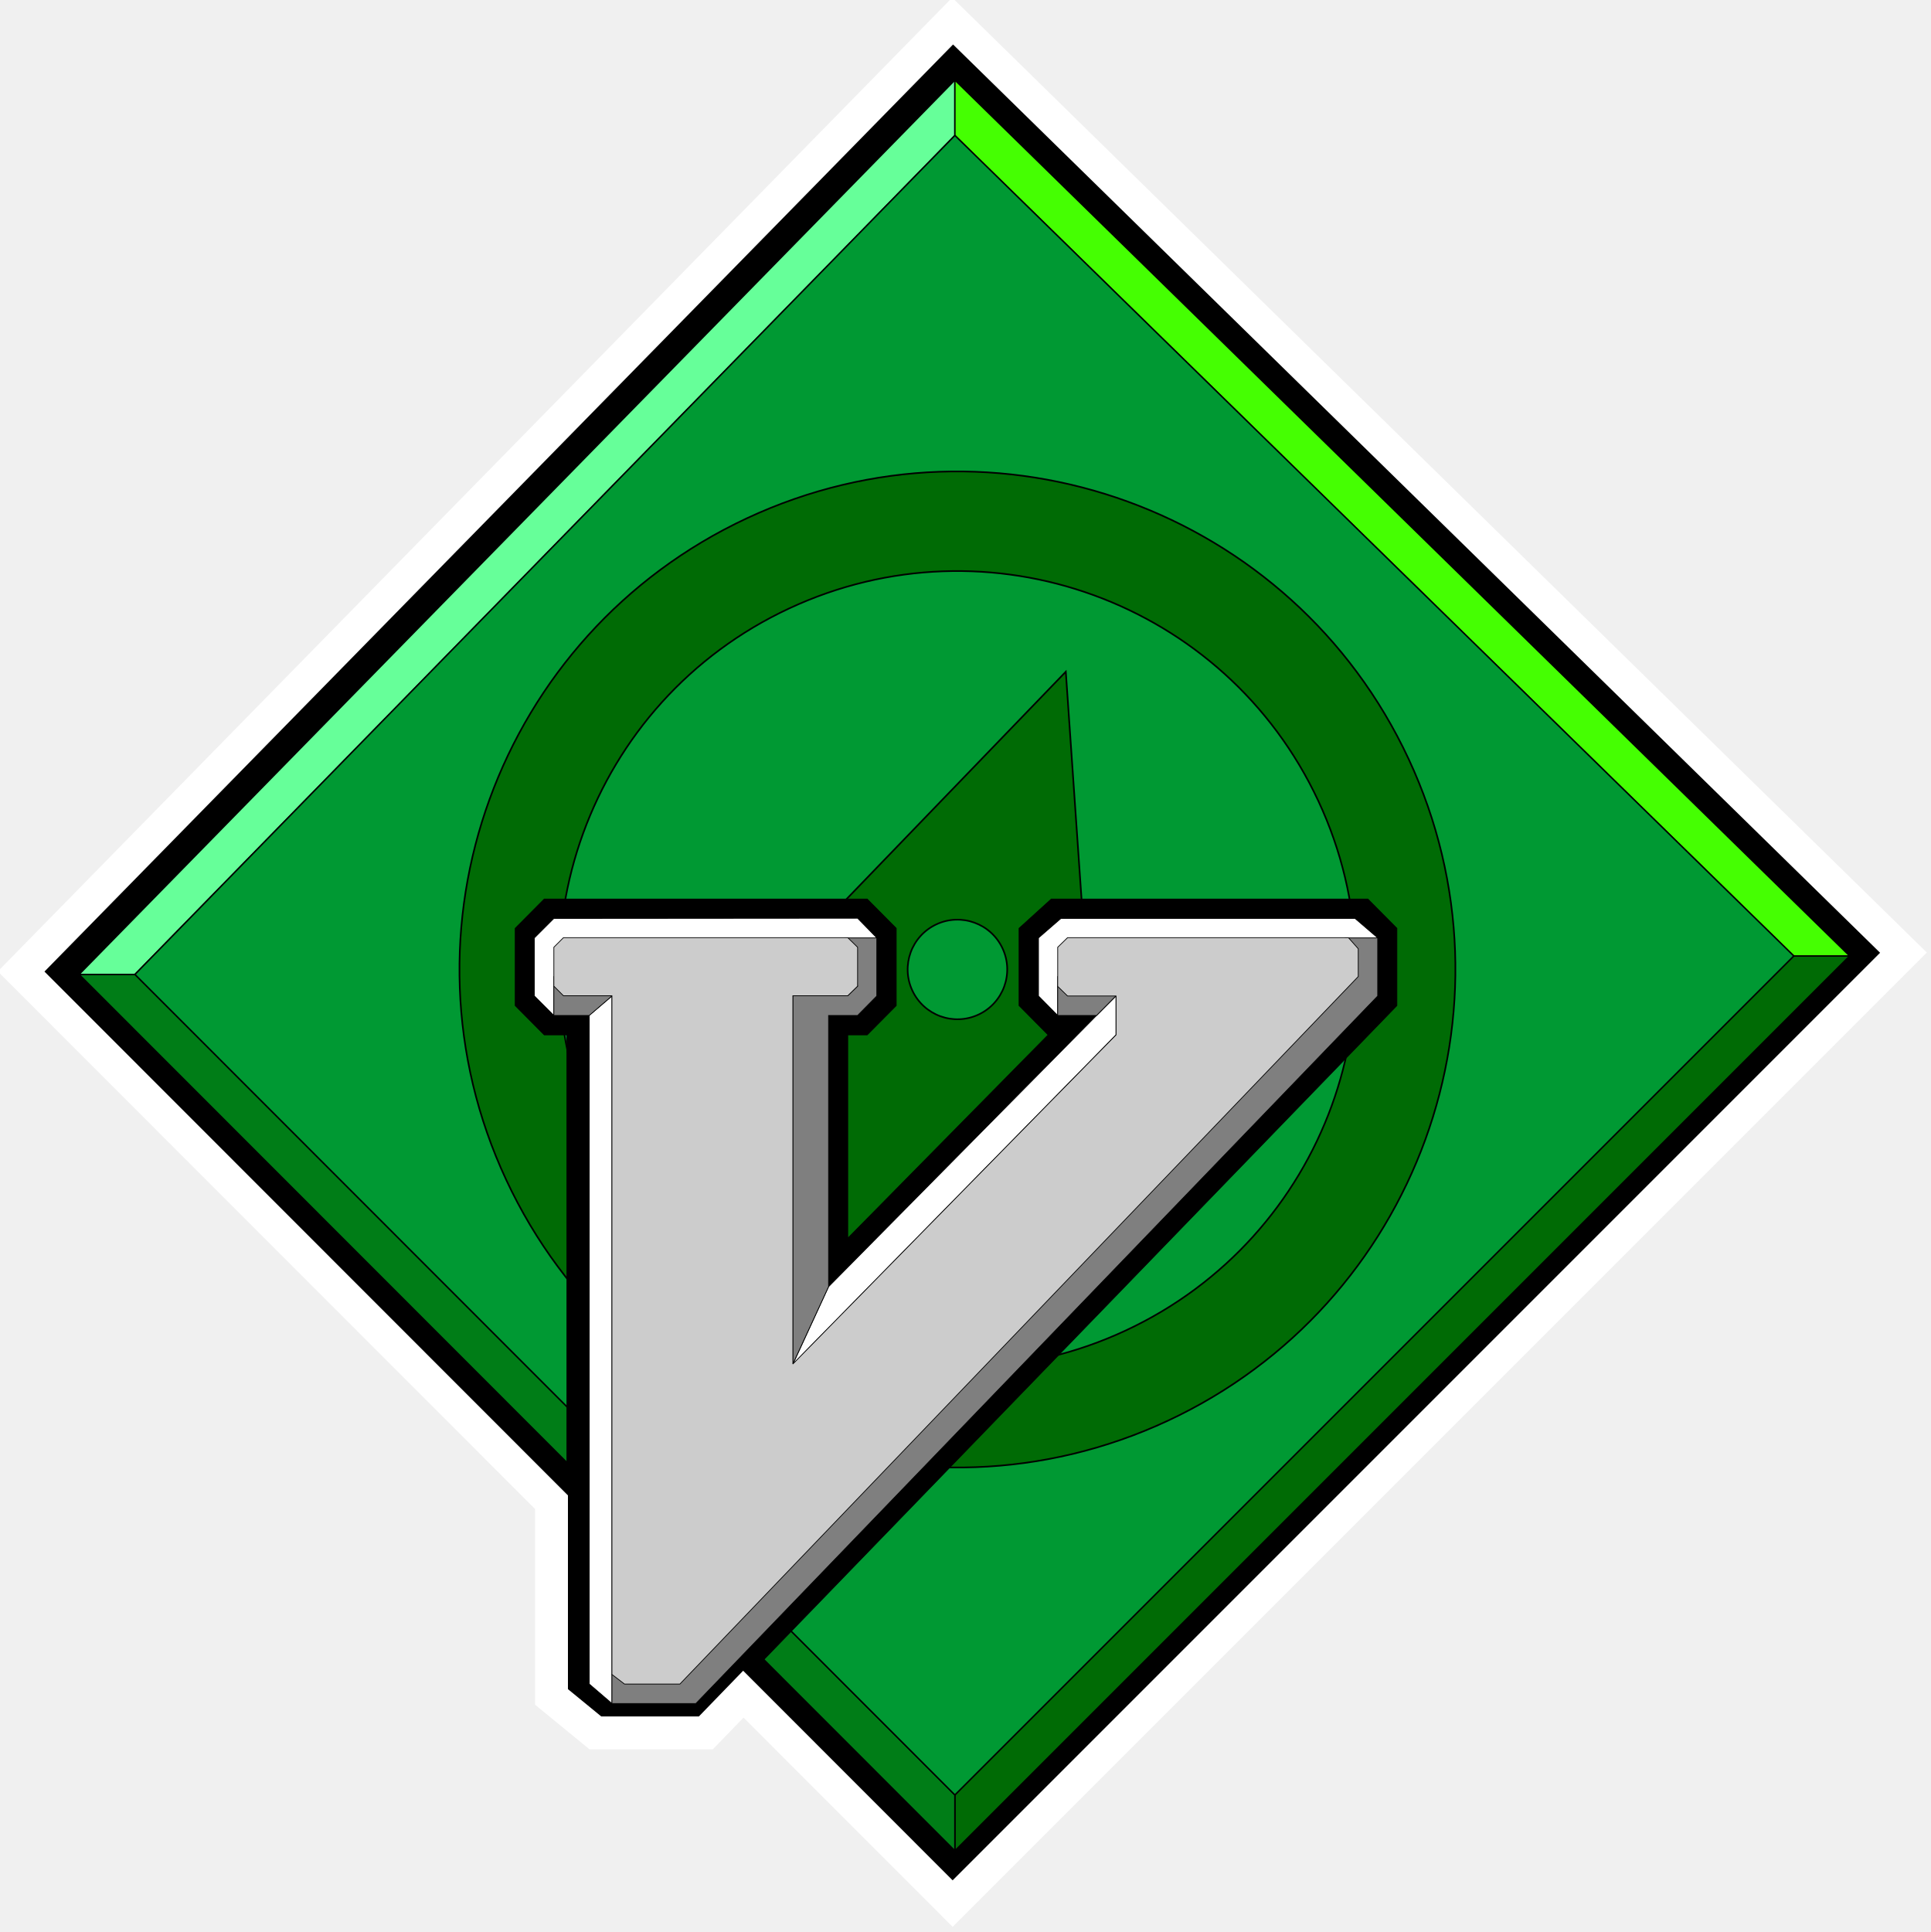
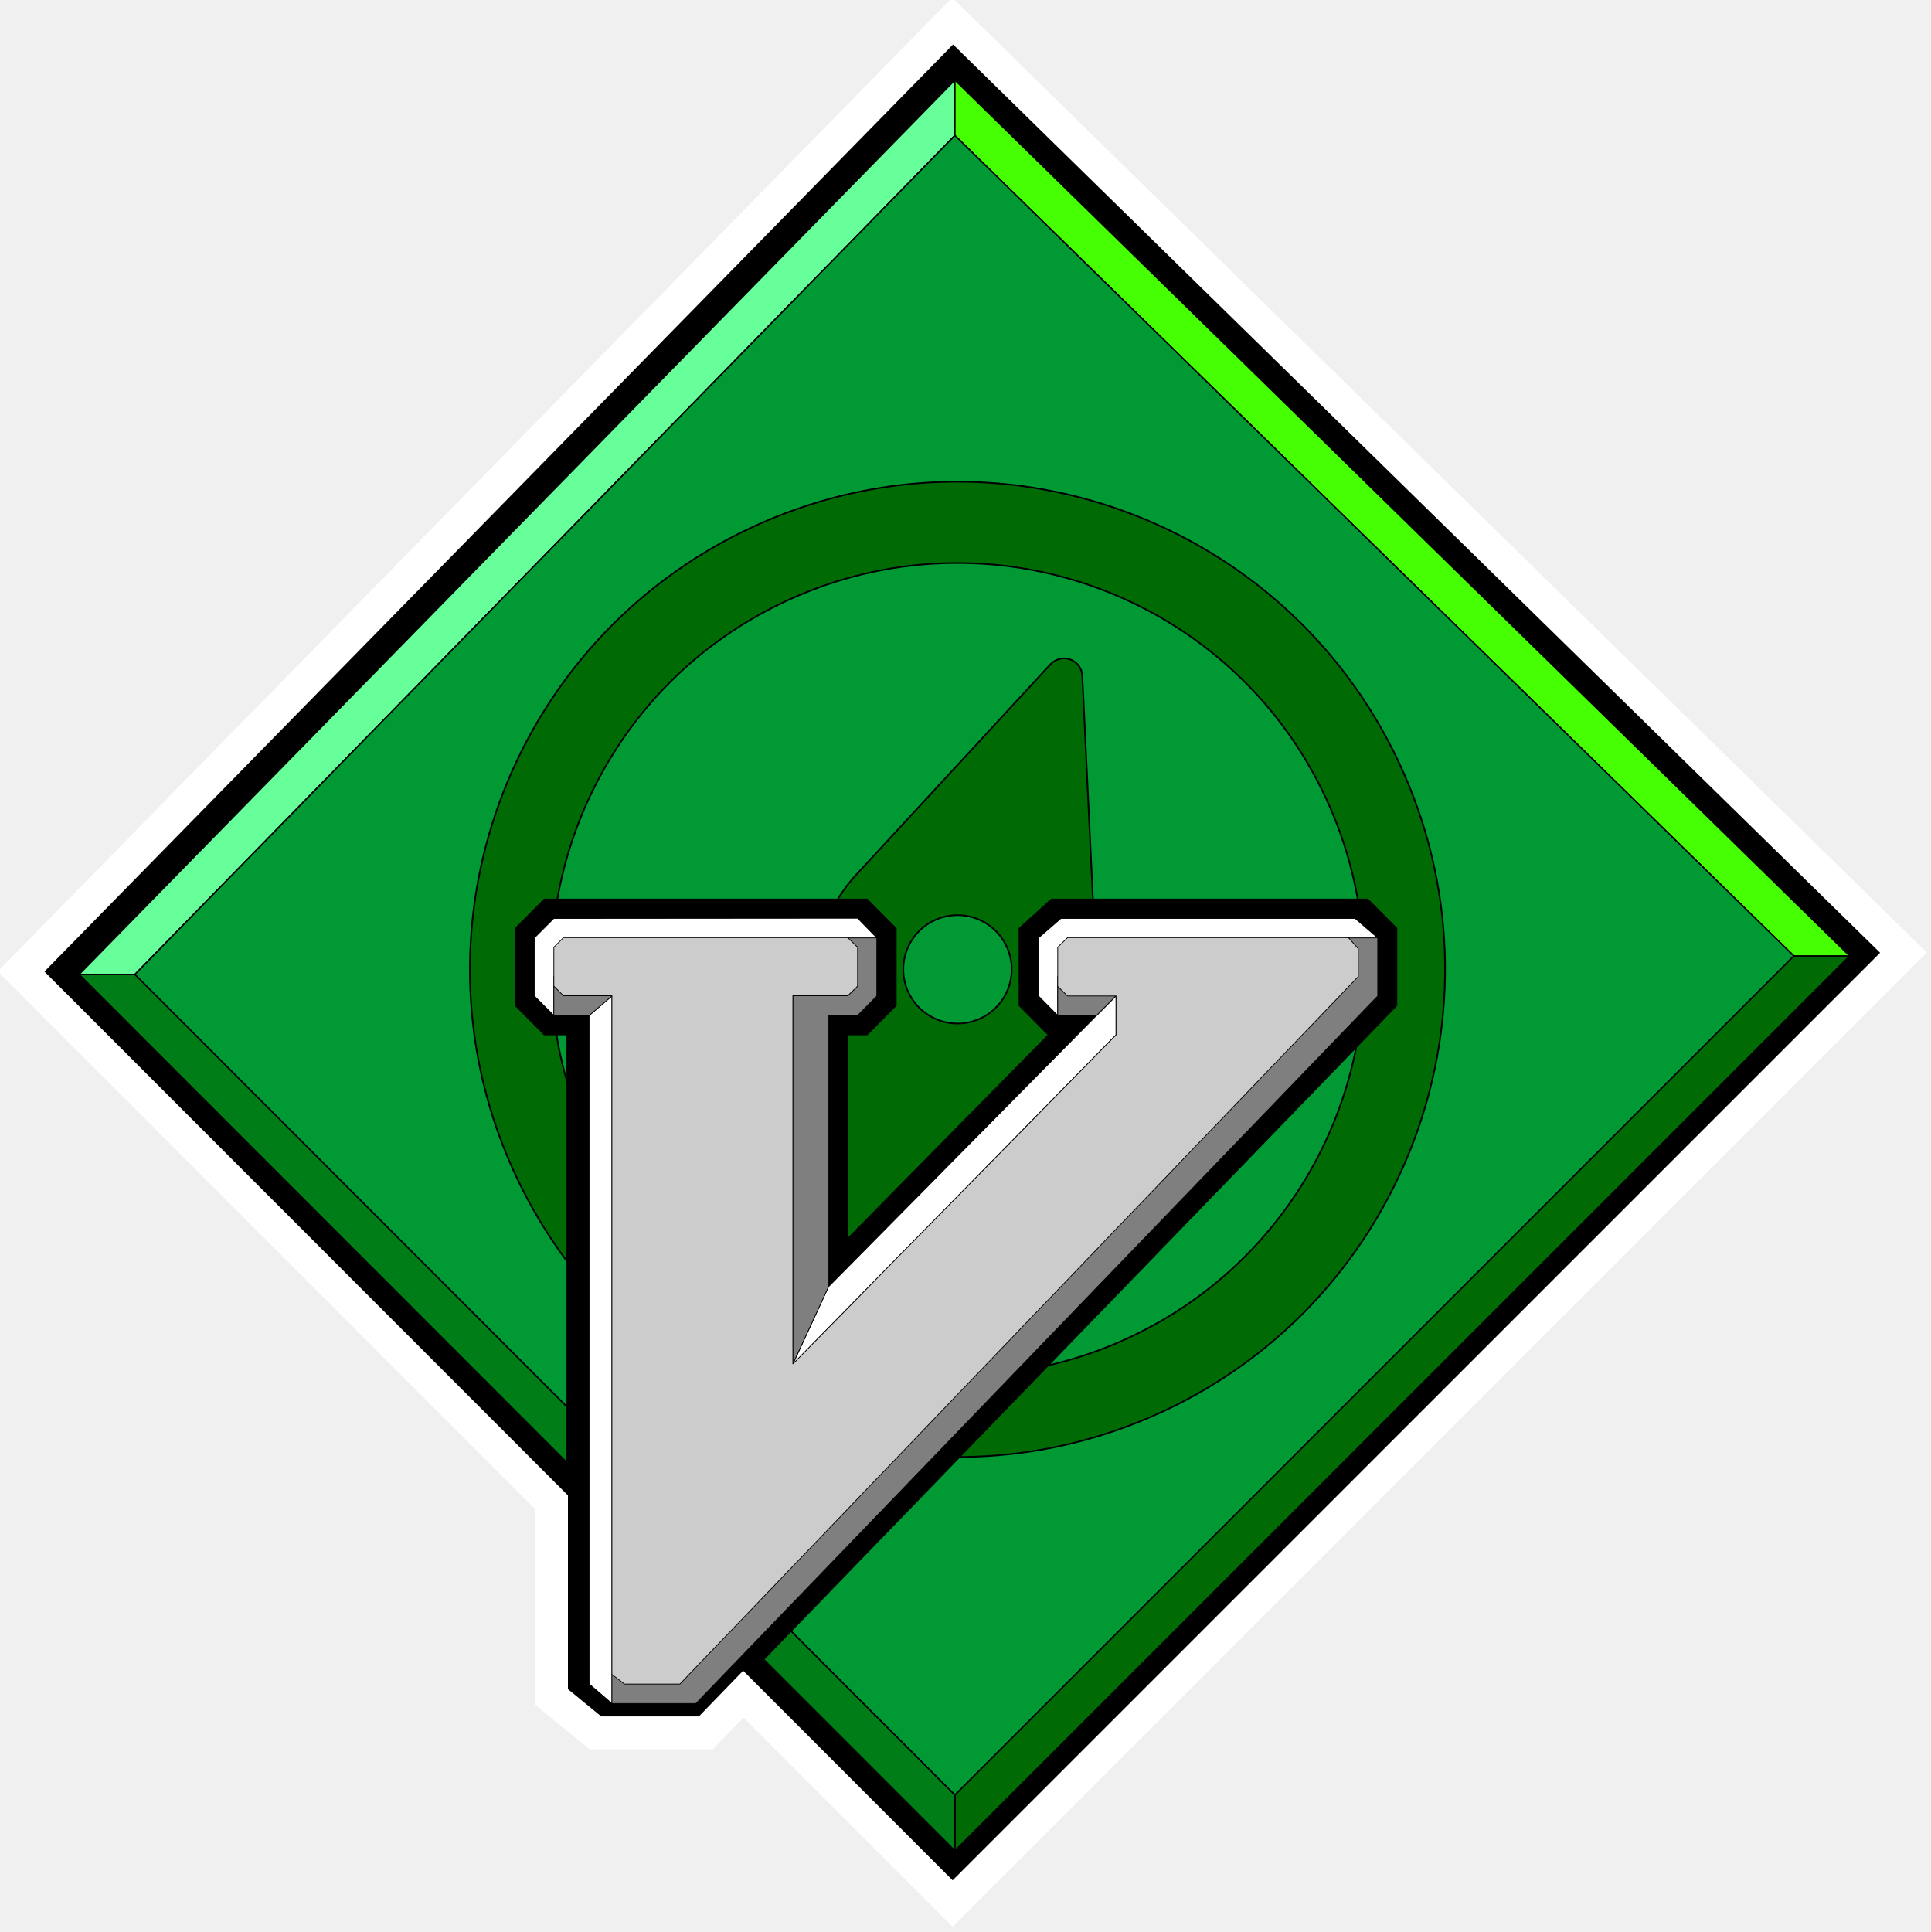
<svg xmlns="http://www.w3.org/2000/svg" width="293.575" height="293.806" viewBox="0 0 293.575 293.806" version="1.1" id="svg90">
  <defs id="defs94">
    <linearGradient id="swatch17">
      <stop style="stop-color:#000000;stop-opacity:1;" offset="0" id="stop17" />
    </linearGradient>
  </defs>
  <g id="vimb-app-icon">
    <g id="vim-logo-green-tile" style="display:inline">
      <path fill-rule="evenodd" fill="#000000" fill-opacity="1" d="M 286.999,145.374 145.229,6.488 6.342,148.183 145.229,287.144 286.999,145.374" id="path2" style="display:inline" />
      <path fill="none" stroke-width="0.216" stroke-linecap="butt" stroke-linejoin="miter" stroke="#000000" stroke-opacity="1" stroke-miterlimit="2.613" d="M 287.351,145.374 145.582,6.488 6.695,148.183 145.582,287.144 Z m 0,0" id="path4" style="display:inline" />
      <path fill-rule="evenodd" fill="#006b05" fill-opacity="1" d="m 272.815,145.374 h 8.496 L 145.229,281.456 v -8.496 L 272.815,145.374" id="path6" />
      <path fill="none" stroke-width="0.216" stroke-linecap="butt" stroke-linejoin="miter" stroke="#000000" stroke-opacity="1" stroke-miterlimit="2.613" d="m 272.815,145.374 h 8.496 L 145.229,281.456 v -8.496 z m 0,0" id="path8" />
      <path fill-rule="evenodd" fill="#007d17" fill-opacity="1" d="m 12.03,148.183 h 8.496 l 124.703,124.777 v 8.496 L 12.03,148.183" id="path10" />
      <path fill="none" stroke-width="0.216" stroke-linecap="butt" stroke-linejoin="miter" stroke="#000000" stroke-opacity="1" stroke-miterlimit="2.613" d="m 12.03,148.183 h 8.496 l 124.703,124.777 v 8.496 z m 0,0" id="path12" />
      <path fill-rule="evenodd" fill="#66ff99" fill-opacity="1" d="m 145.229,20.601 v -8.426 L 12.03,148.183 h 8.496 L 145.229,20.601" id="path14" style="display:inline" />
      <path fill="none" stroke-width="0.216" stroke-linecap="butt" stroke-linejoin="miter" stroke="#000000" stroke-opacity="1" stroke-miterlimit="2.613" d="m 145.229,20.601 v -8.426 L 12.03,148.183 h 8.496 z m 0,0" id="path16" />
      <path fill-rule="evenodd" fill="#45ff02" fill-opacity="1" d="m 145.229,12.175 v 8.426 L 272.815,145.374 h 8.496 L 145.229,12.175" id="path18" />
      <path fill="none" stroke-width="0.216" stroke-linecap="butt" stroke-linejoin="miter" stroke="#000000" stroke-opacity="1" stroke-miterlimit="2.613" d="m 145.229,12.175 v 8.426 L 272.815,145.374 h 8.496 z m 0,0" id="path20" />
      <path fill-rule="evenodd" fill="#009933" fill-opacity="1" d="M 145.229,272.96 272.815,145.374 145.229,20.601 20.526,148.183 145.229,272.96" id="path22" />
      <path fill="none" stroke-width="0.216" stroke-linecap="butt" stroke-linejoin="miter" stroke="#000000" stroke-opacity="1" stroke-miterlimit="2.613" d="M 145.229,272.96 272.815,145.374 145.229,20.601 20.526,148.183 Z m 0,0" id="path24" style="display:inline" />
    </g>
-     <g id="remix-icon-compass-3-line" transform="rotate(-25,145.6182,147.4288)" style="fill:#006b05;fill-opacity:1;stroke:none">
+     <g id="compass" transform="translate(247,-47)" style="display:inline;fill:#006b05;fill-opacity:1;stroke:#000000;stroke-width:0.25;stroke-dasharray:none;stroke-opacity:1">
+       <path d="m -87.206,147.996 -29.471,31.921 a 21.665,21.665 0 0 0 -5.897,16.202 l 2.057,43.397 a 2.801,2.801 0 0 0 2.95,2.624 2.966,2.966 0 0 0 1.866,-0.87 l 29.471,-31.921 a 21.665,21.665 0 0 0 5.897,-16.202 l -2.057,-43.397 a 2.801,2.801 0 0 0 -2.95,-2.624 2.966,2.966 0 0 0 -1.866,0.87 z m -10.686,53.884 a 8.238,8.238 0 1 1 3.985,-10.947 8.238,8.238 0 0 1 -3.985,10.947 z" id="path1" style="fill:#006b05;fill-opacity:1;stroke:#000000;stroke-width:0.25;stroke-dasharray:none;stroke-opacity:1" />
+       <path d="m -70.041,261.607 a 74.14,74.14 0 1 1 35.861,-98.526 74.14,74.14 0 0 1 -35.861,98.526 z M -127.484,138.419 a 61.783,61.783 0 1 0 82.105,29.884 61.783,61.783 0 0 0 -82.105,-29.884 z" id="path2-1" style="fill:#006b05;fill-opacity:1;stroke:#000000;stroke-width:0.25;stroke-dasharray:none;stroke-opacity:1" />
+     </g>
+     <g id="remix-icon-compass-3-line" transform="rotate(-25,145.6182,147.4288)" style="display:none;fill:#006b05;fill-opacity:1;stroke:none">
      <path id="path15" style="fill:#006b05;fill-opacity:1;stroke:none;stroke-width:7.572" d="m 179.691,113.355 -49.217,18.93 -18.93,49.219 49.217,-18.93 z m -34.074,26.502 c 4.182,0 7.572,3.39 7.572,7.572 0,4.182 -3.39,7.572 -7.572,7.572 -4.182,0 -7.57,-3.39 -7.57,-7.572 0,-4.182 3.388,-7.572 7.57,-7.572 z" />
      <path id="path11" style="fill:#006b05;fill-opacity:1;stroke:none;stroke-width:7.572" d="m 145.617,71.709 c -41.819,0 -75.719,33.902 -75.719,75.721 0,41.818 33.9,75.719 75.719,75.719 41.818,0 75.721,-33.9 75.721,-75.719 0,-41.819 -33.902,-75.721 -75.721,-75.721 z m 0,15.145 c 33.455,0 60.576,27.121 60.576,60.576 0,33.455 -27.121,60.576 -60.576,60.576 -33.455,0 -60.574,-27.121 -60.574,-60.576 0,-33.455 27.119,-60.576 60.574,-60.576 z" />
    </g>
-     <g id="remix-icon-compass-3-line-edge" transform="rotate(-25,145.6182,147.4288)" style="fill:none;stroke:#000000;stroke-width:0.25;stroke-dasharray:none;stroke-opacity:1">
+     <g id="remix-icon-compass-3-line-edge" transform="rotate(-25,145.6182,147.4288)" style="display:none;fill:none;stroke:#000000;stroke-width:0.25;stroke-dasharray:none;stroke-opacity:1">
      <path id="path21" style="fill:none;stroke:#000000;stroke-width:0.25;stroke-dasharray:none;stroke-opacity:1" d="m 179.691,113.355 -49.217,18.93 -18.93,49.219 49.217,-18.93 z m -34.074,26.502 c 4.182,0 7.572,3.39 7.572,7.572 0,4.182 -3.39,7.572 -7.572,7.572 -4.182,0 -7.57,-3.39 -7.57,-7.572 0,-4.182 3.388,-7.572 7.57,-7.572 z" />
      <path id="path23" style="fill:none;stroke:#000000;stroke-width:0.25;stroke-dasharray:none;stroke-opacity:1" d="m 145.617,71.709 c -41.819,0 -75.719,33.902 -75.719,75.721 0,41.818 33.9,75.719 75.719,75.719 41.818,0 75.721,-33.9 75.721,-75.719 0,-41.819 -33.902,-75.721 -75.721,-75.721 z m 0,15.145 c 33.455,0 60.576,27.121 60.576,60.576 0,33.455 -27.121,60.576 -60.576,60.576 -33.455,0 -60.574,-27.121 -60.574,-60.576 0,-33.455 27.119,-60.576 60.574,-60.576 z" />
    </g>
    <g id="vim-logo-capital-vee" style="display:inline" transform="matrix(0.519949,0,0,0.519949,65.70164,127.4643)">
      <path fill-rule="evenodd" fill="#000000" fill-opacity="1" d="m 171.725,48.968 8.496,8.566 -58.605,59.473 V 57.535 h 5.688 l 8.496,-8.566 v -22.609 l -8.496,-8.566 H 32.838 l -8.496,8.566 v 22.609 l 8.496,8.566 h 6.625 V 250.281 L 49.831,258.777 H 79.135 L 282.245,48.968 v -22.609 l -8.496,-8.566 h -92.59 l -9.434,8.566 v 22.609" id="path26" style="display:inline" />
      <path fill="none" stroke-width="0.216" stroke-linecap="butt" stroke-linejoin="miter" stroke="#000000" stroke-opacity="1" stroke-miterlimit="2.613" d="m 171.725,48.968 8.496,8.566 -58.605,59.473 V 57.535 h 5.688 l 8.496,-8.566 v -22.609 l -8.496,-8.566 H 32.838 l -8.496,8.566 v 22.609 l 8.496,8.566 h 6.625 V 250.281 L 49.831,258.777 H 79.135 L 282.245,48.968 v -22.609 l -8.496,-8.566 h -92.59 l -9.434,8.566 z m 0,0" id="path28" style="display:inline" />
      <path fill-rule="evenodd" fill="#ffffff" fill-opacity="1" d="m 35.647,51.847 -5.687,-5.688 v -16.992 l 5.687,-5.688 88.848,-0.07 5.617,5.758 -5.617,2.738 -2.879,-2.738 -85.969,14.113 v 8.566" id="path30" style="display:inline" />
      <path fill="none" stroke-width="0.216" stroke-linecap="butt" stroke-linejoin="miter" stroke="#000000" stroke-opacity="1" stroke-miterlimit="2.613" d="m 35.647,51.847 -5.687,-5.688 v -16.992 l 5.687,-5.688 88.848,-0.07 5.617,5.758 -5.617,2.738 -2.879,-2.738 -85.969,14.113 z m 0,0" id="path32" style="display:inline" />
      <path fill-rule="evenodd" fill="#ffffff" fill-opacity="1" d="m 52.639,253.089 -6.625,-5.688 V 51.777 l 6.625,-5.617 V 253.089" id="path34" style="display:inline" />
      <path fill="none" stroke-width="0.216" stroke-linecap="butt" stroke-linejoin="miter" stroke="#000000" stroke-opacity="1" stroke-miterlimit="2.613" d="m 52.639,253.089 -6.625,-5.688 V 51.777 l 6.625,-5.617 z m 0,0" id="path36" style="display:inline" />
      <path fill-rule="evenodd" fill="#ffffff" fill-opacity="1" d="m 194.405,51.847 5.688,-5.688 v 11.375 l -94.535,96.336 10.441,-22.68 78.406,-79.344" id="path38" style="display:inline" />
      <path fill="none" stroke-width="0.216" stroke-linecap="butt" stroke-linejoin="miter" stroke="#000000" stroke-opacity="1" stroke-miterlimit="2.613" d="m 194.405,51.847 5.688,-5.688 v 11.375 l -94.535,96.336 10.441,-22.68 z m 0,0" id="path40" style="display:inline" />
      <path fill-rule="evenodd" fill="#7f7f7f" fill-opacity="1" d="m 54.581,43.351 -1.941,2.809 -6.625,5.688 H 35.647 v -11.375 l 18.934,2.879" id="path42" style="display:inline" />
      <path fill="none" stroke-width="0.216" stroke-linecap="butt" stroke-linejoin="miter" stroke="#000000" stroke-opacity="1" stroke-miterlimit="2.613" d="m 54.581,43.351 -1.941,2.809 -6.625,5.688 H 35.647 v -11.375 z m 0,0" id="path44" style="display:inline" />
      <path fill-rule="evenodd" fill="#7f7f7f" fill-opacity="1" d="m 115.999,51.847 v 79.344 l -10.441,22.609 V 46.089 h 16.059 l 2.879,-2.809 -2.879,-14.113 h 8.496 v 16.992 l -5.617,5.688 h -8.496" id="path46" style="display:inline" />
      <path fill="none" stroke-width="0.216" stroke-linecap="butt" stroke-linejoin="miter" stroke="#000000" stroke-opacity="1" stroke-miterlimit="2.613" d="m 115.999,51.847 v 79.344 l -10.441,22.609 V 46.089 h 16.059 l 2.879,-2.809 -2.879,-14.113 h 8.496 v 16.992 l -5.617,5.688 z m 0,0" id="path48" style="display:inline" />
      <path fill-rule="evenodd" fill="#ffffff" fill-opacity="1" d="m 183.03,51.847 -5.617,-5.688 v -16.992 l 6.555,-5.688 h 86.039 l 6.625,5.688 -9.504,8.496 -84.098,5.617 v 8.566" id="path50" style="display:inline" />
      <path fill="none" stroke-width="0.216" stroke-linecap="butt" stroke-linejoin="miter" stroke="#000000" stroke-opacity="1" stroke-miterlimit="2.613" d="m 183.03,51.847 -5.617,-5.688 v -16.992 l 6.555,-5.688 h 86.039 l 6.625,5.688 -9.504,8.496 -84.098,5.617 z m 0,0" id="path52" style="display:inline" />
      <path fill-rule="evenodd" fill="#7f7f7f" fill-opacity="1" d="M 276.631,46.16 77.19,253.089 H 52.639 v -8.496 H 70.639 L 270.006,40.472 267.127,29.167 h 9.504 v 16.992" id="path54" style="display:inline" />
      <path fill="none" stroke-width="0.216" stroke-linecap="butt" stroke-linejoin="miter" stroke="#000000" stroke-opacity="1" stroke-miterlimit="2.613" d="M 276.631,46.16 77.19,253.089 H 52.639 v -8.496 H 70.639 L 270.006,40.472 267.127,29.167 h 9.504 z m 0,0" id="path56" style="display:inline" />
      <path fill-rule="evenodd" fill="#7f7f7f" fill-opacity="1" d="m 201.967,43.351 -1.945,2.809 -5.617,5.688 h -11.375 v -11.375 l 18.938,2.879" id="path58" style="display:inline" />
      <path fill="none" stroke-width="0.216" stroke-linecap="butt" stroke-linejoin="miter" stroke="#000000" stroke-opacity="1" stroke-miterlimit="2.613" d="m 201.967,43.351 -1.945,2.809 -5.617,5.688 h -11.375 v -11.375 z m 0,0" id="path60" style="display:inline" />
      <path fill-rule="evenodd" fill="#cccccc" fill-opacity="1" d="M 105.557,153.8 V 46.089 h 16.059 l 2.879,-2.809 v -11.375 l -2.879,-2.809 H 38.456 l -2.809,2.809 v 11.375 l 2.809,2.809 H 52.639 V 244.593 l 3.672,2.809 H 72.51 L 270.94,40.472 v -8.137 l -2.879,-3.238 h -82.152 l -2.879,2.809 v 11.445 l 2.879,2.809 h 14.184 v 11.375 l -94.535,96.266" id="path62" style="display:inline" />
      <path fill="none" stroke-width="0.216" stroke-linecap="butt" stroke-linejoin="miter" stroke="#000000" stroke-opacity="1" stroke-miterlimit="2.613" d="M 105.557,153.8 V 46.089 h 16.059 l 2.879,-2.809 v -11.375 l -2.879,-2.809 H 38.456 l -2.809,2.809 v 11.375 l 2.809,2.809 H 52.639 V 244.593 l 3.672,2.809 H 72.51 L 270.94,40.472 v -8.137 l -2.879,-3.238 h -82.152 l -2.879,2.809 v 11.445 l 2.879,2.809 h 14.184 v 11.375 z m 0,0" id="path64" style="display:inline" />
    </g>
    <path id="vim-logo-capital-vee-outline" style="display:none;fill:#ffffff;fill-opacity:1;stroke:none" d="m 29.633,10.102 c -0.376,0.378 -0.751,0.756 -1.127,1.134 -3.954,3.982 -7.901,7.971 -11.855,11.953 v 28.95 c 4.328,4.361 8.654,8.723 12.978,13.087 1.187,-0.025 2.669,-0.345 2.141,1.345 V 253.925 c 5.105,4.181 10.207,8.364 15.311,12.546 11.771,2e-5 23.542,0 35.314,0 C 151.575,195.007 220.757,123.545 289.935,52.079 c 2e-5,-9.63 0,-19.26 0,-28.89 -4.328,-4.361 -8.654,-8.723 -12.978,-13.087 H 178.183 c -4.714,4.288 -9.433,8.57 -14.15,12.854 v 29.183 c 1.792,1.803 3.581,3.609 5.372,5.413 -13.365,13.563 -26.73,27.126 -40.096,40.689 V 65.227 c 1.29,0.391 1.922,-0.794 2.735,-1.548 3.816,-3.846 7.632,-7.695 11.449,-11.54 V 23.189 c -4.328,-4.361 -8.657,-8.723 -12.982,-13.087 z m 3.204,7.689 h 94.465 l 8.497,8.568 v 22.61 l -8.497,8.565 h -5.687 v 59.475 l 58.607,-59.475 -8.497,-8.565 V 26.36 l 9.432,-8.568 h 92.591 l 8.497,8.568 V 48.969 L 79.135,258.778 H 49.831 L 39.464,250.281 V 57.534 H 32.837 L 24.344,48.969 V 26.36 Z" transform="matrix(0.519949,0,0,0.519949,65.70164,127.4643)" />
-     <path id="vimb-app-icon-outline" style="display:inline;fill:#ffffff;stroke:#ffffff;stroke-opacity:1;fill-opacity:1" d="M 144.828 0.344 C 144.361 0.82 143.895 1.296 143.428 1.771 C 95.75 50.42 48.056 99.073 0.371 147.723 C 27.541 174.905 54.71 202.09 81.879 229.273 L 81.879 259.004 C 84.533 261.178 87.186 263.353 89.84 265.527 L 108.201 265.527 C 109.827 263.847 111.454 262.168 113.08 260.488 C 123.682 271.096 134.284 281.705 144.887 292.312 C 194.039 243.162 243.19 194.008 292.344 144.859 C 243.172 96.688 194 48.515 144.828 0.344 z M 144.887 6 L 286.656 144.887 L 144.887 286.656 L 113.033 254.785 L 106.506 261.527 L 91.27 261.527 L 85.879 257.109 L 85.879 227.617 L 6 147.695 L 144.887 6 z " />
+     <path id="vimb-app-icon-outline" style="display:inline;fill:#ffffff;fill-opacity:1;stroke:#ffffff;stroke-opacity:1" d="m 144.828,0.344 c -0.467,0.476 -0.934,0.952 -1.4,1.428 C 95.75,50.42 48.056,99.073 0.371,147.723 27.541,174.905 54.71,202.09 81.879,229.273 v 29.73 c 2.654,2.174 5.307,4.349 7.961,6.523 h 18.361 c 1.626,-1.68 3.253,-3.359 4.879,-5.039 10.602,10.608 21.204,21.217 31.807,31.824 49.153,-49.151 98.303,-98.304 147.457,-147.453 C 243.172,96.688 194,48.515 144.828,0.344 Z M 144.887,6 286.656,144.887 144.887,286.656 113.033,254.785 l -6.527,6.742 H 91.27 l -5.391,-4.418 V 227.617 L 6,147.695 Z" />
  </g>
</svg>
